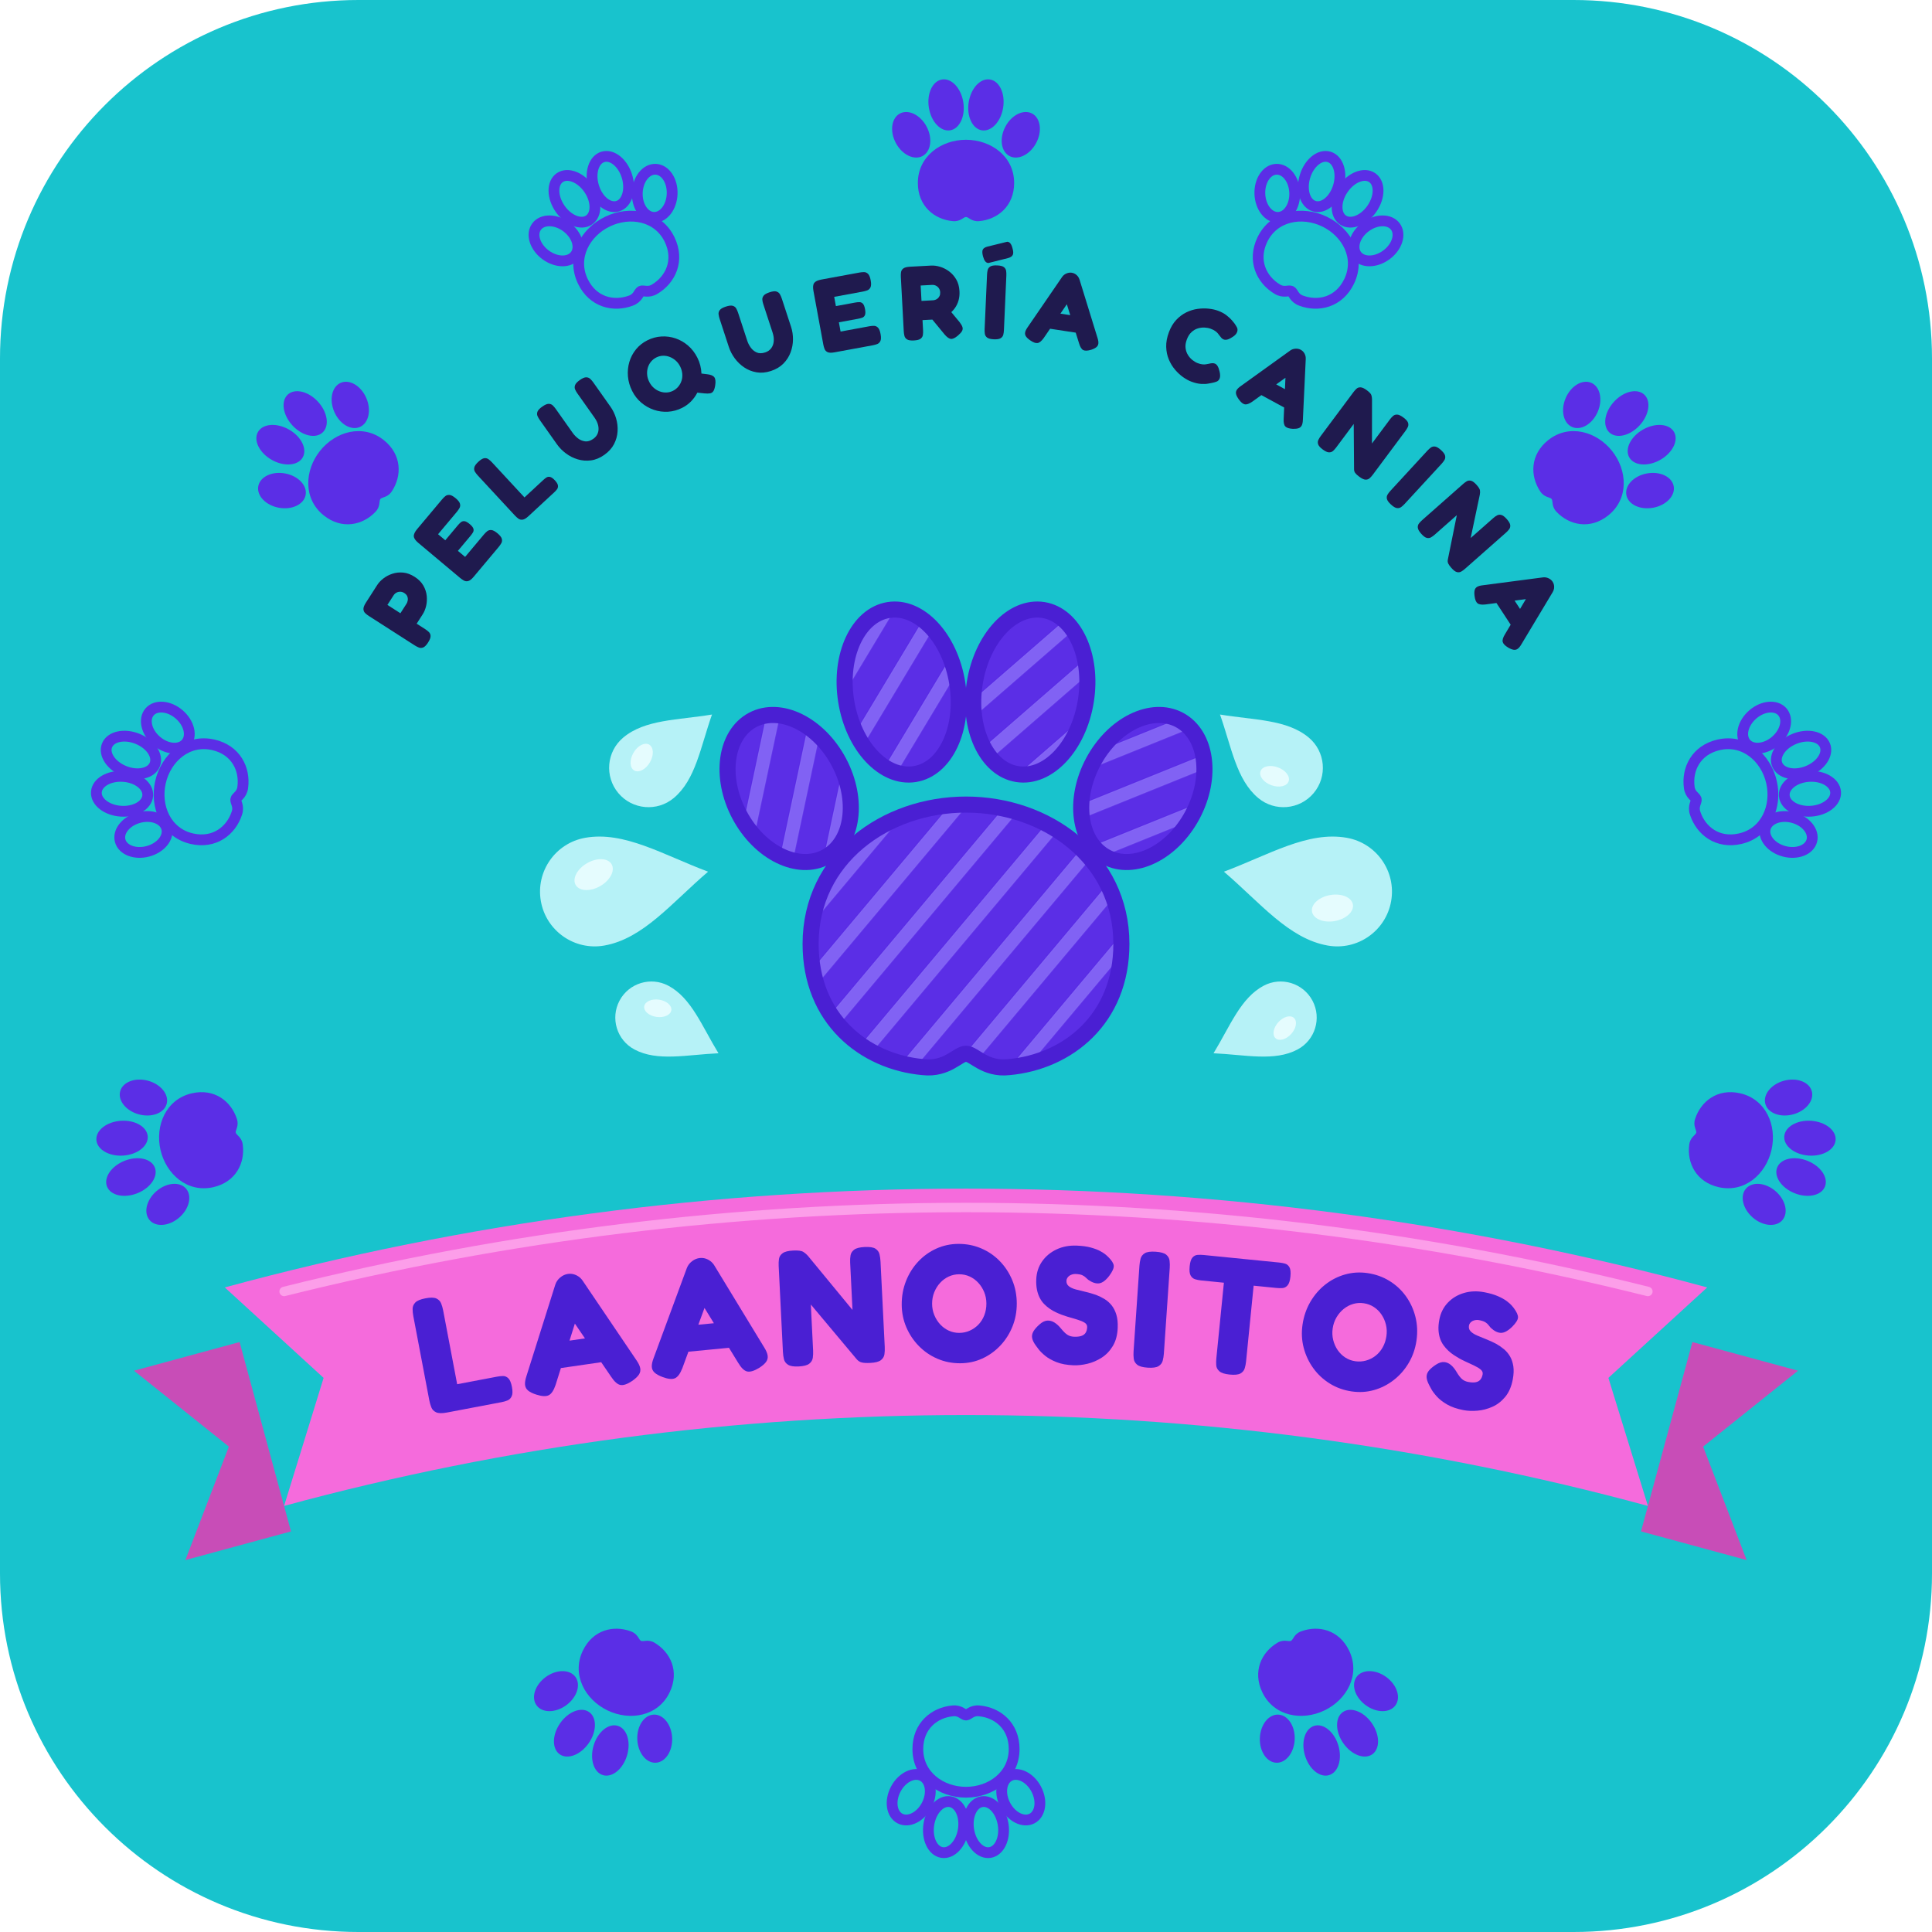
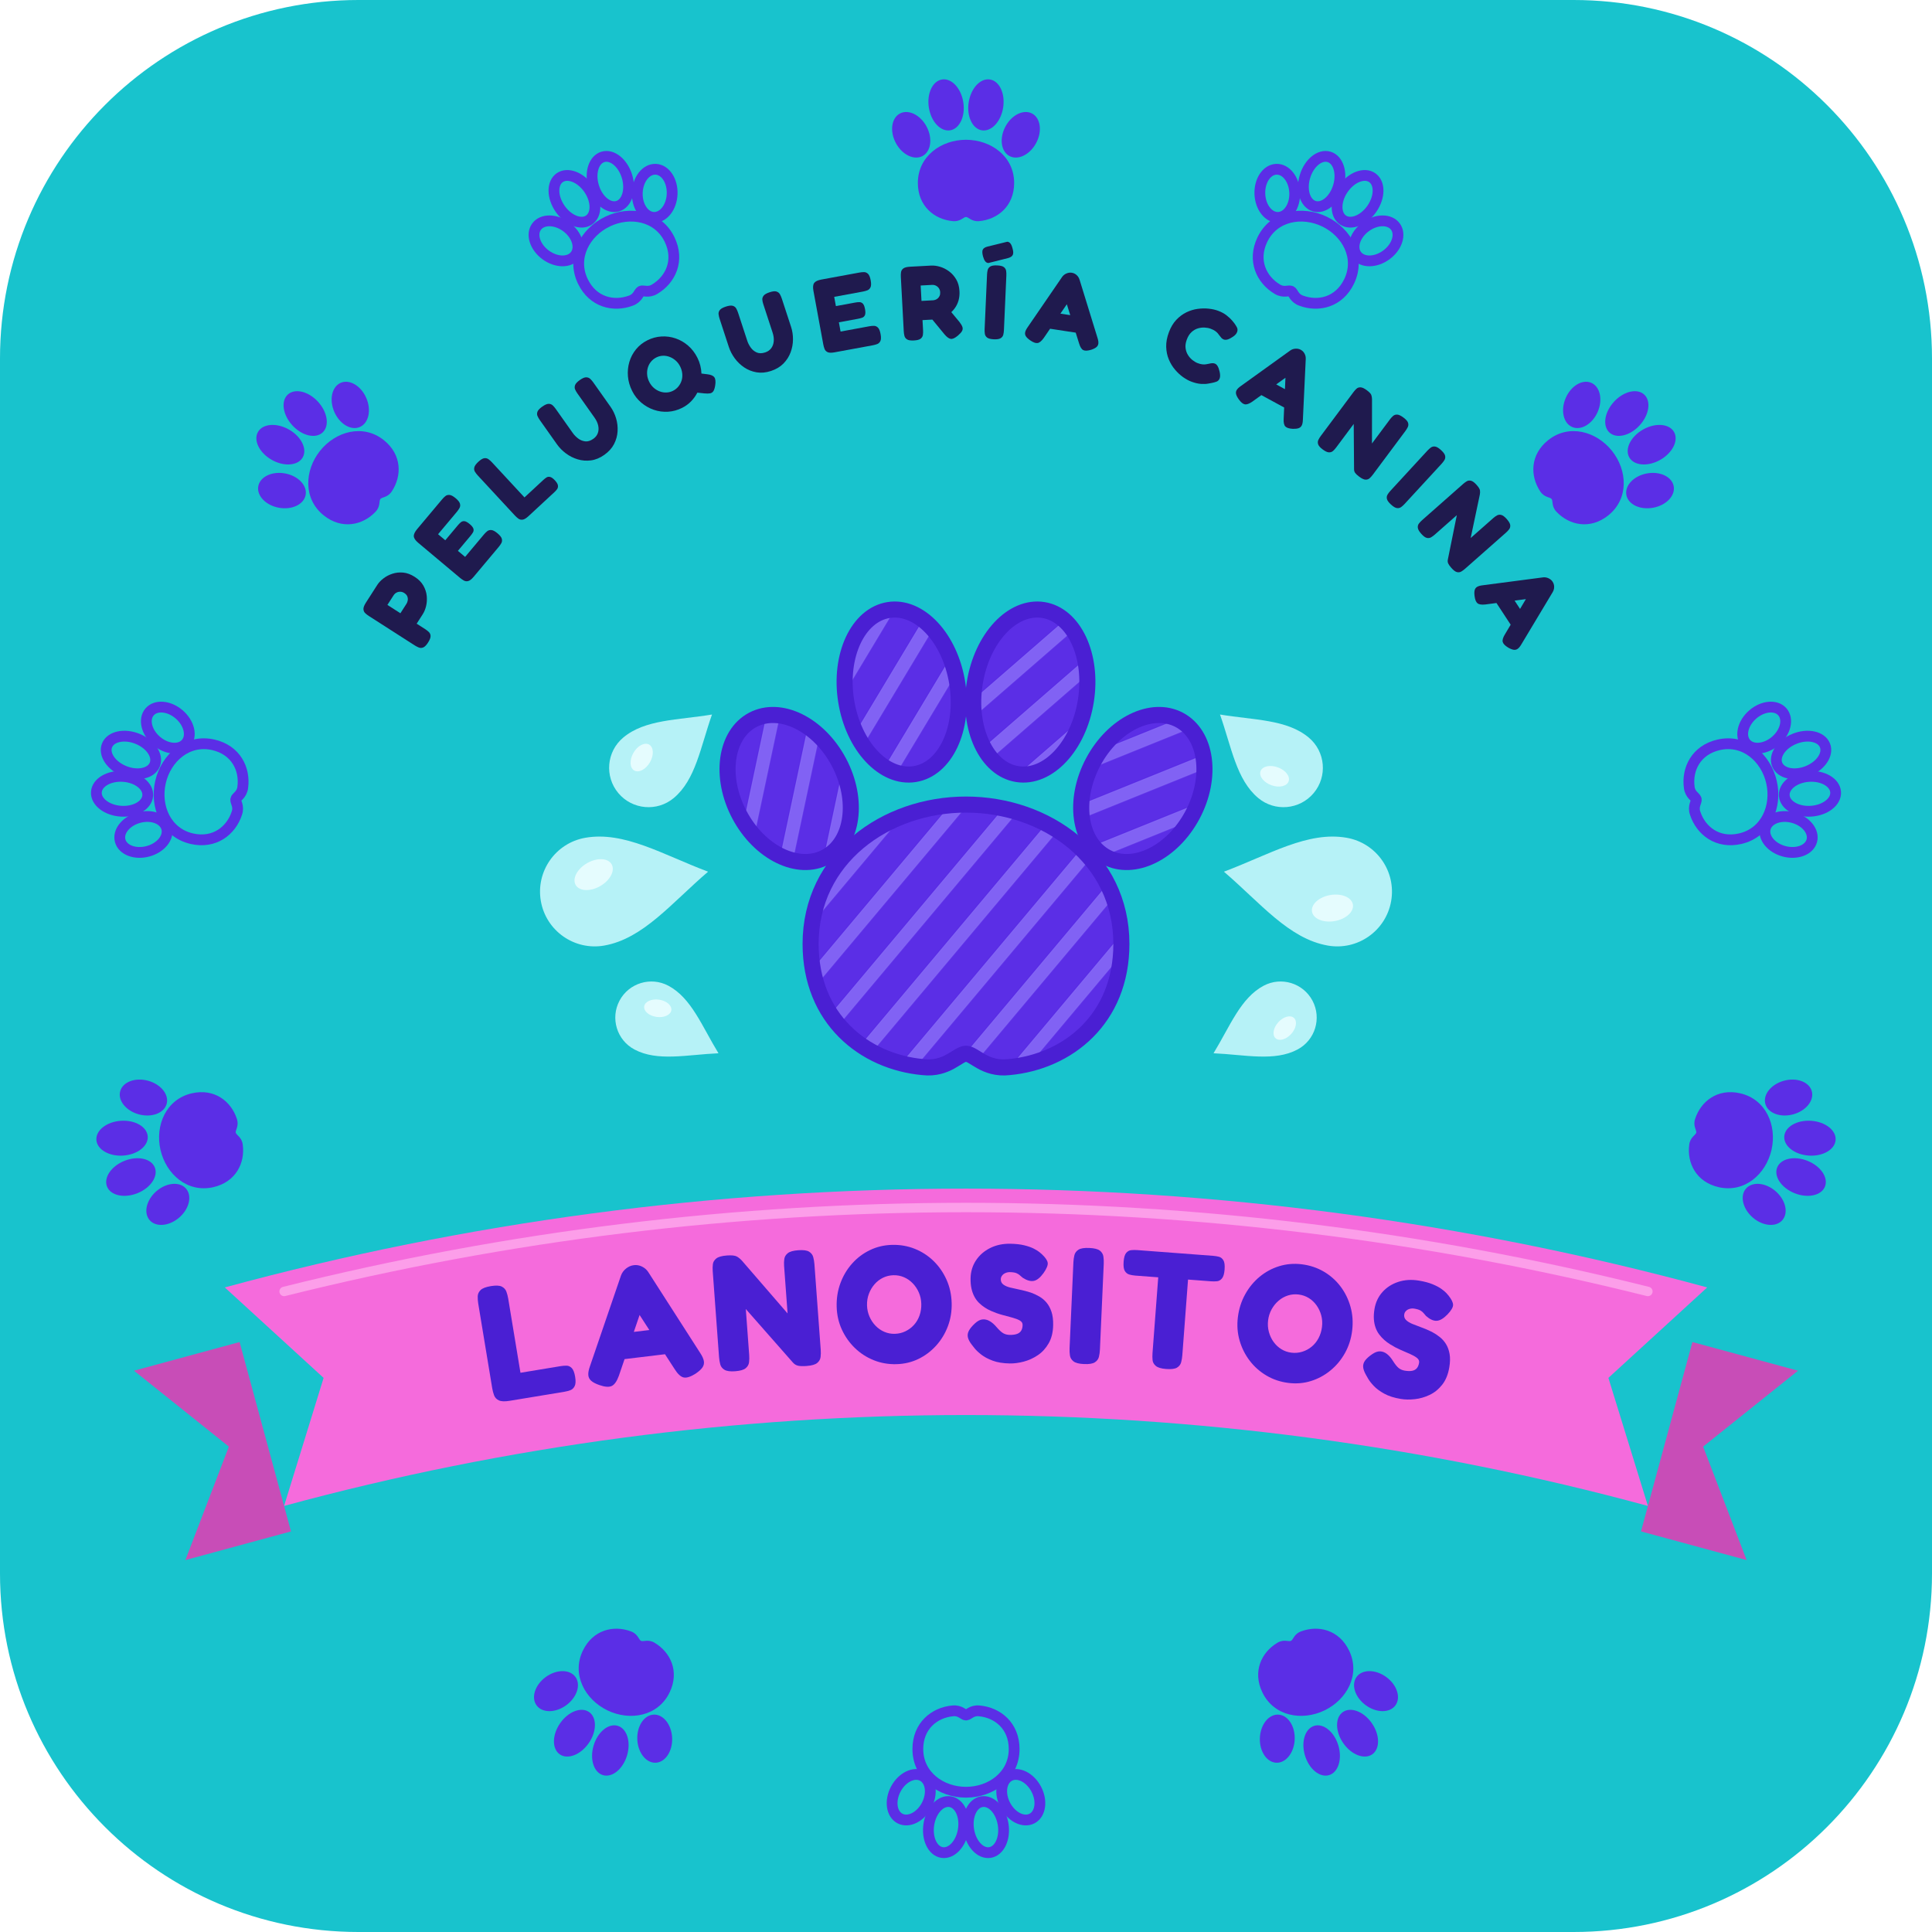
<svg xmlns="http://www.w3.org/2000/svg" viewBox="0 0 1024 1024" width="1024" height="1024">
  <defs>
    <g id="paw">
      <path d="M0,-18 C30,-18 58,2 58,34 C58,62 38,78 16,80 C7,81 3,75 0,75 C-3,75 -7,81 -16,80 C-38,78 -58,62 -58,34 C-58,2 -30,-18 0,-18 Z" />
      <ellipse cx="-66" cy="-24" rx="21" ry="29" transform="rotate(-28 -66 -24)" />
      <ellipse cx="-24" cy="-60" rx="21" ry="31" transform="rotate(-9 -24 -60)" />
      <ellipse cx="24" cy="-60" rx="21" ry="31" transform="rotate(9 24 -60)" />
      <ellipse cx="66" cy="-24" rx="21" ry="29" transform="rotate(28 66 -24)" />
    </g>
    <g id="drop">
      <path d="M0,-46 C13,-24 29,-6 29,15 A29,29 0 1,1 -29,15 C-29,-6 -13,-24 0,-46 Z" />
    </g>
    <pattern id="hatch" patternUnits="userSpaceOnUse" width="16" height="16" patternTransform="rotate(40)">
      <rect width="16" height="16" fill="#5B2EE6" />
      <rect width="5" height="16" fill="#A08CFF" opacity="0.55" />
    </pattern>
  </defs>
  <rect width="1024" height="1024" rx="190" fill="#18C3CD" />
  <use href="#paw" transform="translate(512.00 82.00) rotate(0.00) scale(0.44)" fill="#5B2EE6" />
  <use href="#paw" transform="translate(698.57 124.58) rotate(25.71) scale(0.44)" fill="none" stroke="#5B2EE6" stroke-width="13" stroke-linejoin="round" />
  <use href="#paw" transform="translate(848.19 243.90) rotate(51.43) scale(0.44)" fill="#5B2EE6" />
  <use href="#paw" transform="translate(931.22 416.32) rotate(77.14) scale(0.44)" fill="none" stroke="#5B2EE6" stroke-width="13" stroke-linejoin="round" />
  <use href="#paw" transform="translate(931.22 607.68) rotate(102.86) scale(0.44)" fill="#5B2EE6" />
  <use href="#paw" transform="translate(698.57 899.42) rotate(154.29) scale(0.44)" fill="#5B2EE6" />
  <use href="#paw" transform="translate(512.00 942.00) rotate(180.00) scale(0.44)" fill="none" stroke="#5B2EE6" stroke-width="13" stroke-linejoin="round" />
  <use href="#paw" transform="translate(325.43 899.42) rotate(205.71) scale(0.44)" fill="#5B2EE6" />
  <use href="#paw" transform="translate(92.78 607.68) rotate(257.14) scale(0.44)" fill="#5B2EE6" />
  <use href="#paw" transform="translate(92.78 416.32) rotate(282.86) scale(0.44)" fill="none" stroke="#5B2EE6" stroke-width="13" stroke-linejoin="round" />
  <use href="#paw" transform="translate(175.81 243.90) rotate(308.57) scale(0.44)" fill="#5B2EE6" />
  <use href="#paw" transform="translate(325.43 124.58) rotate(334.29) scale(0.44)" fill="none" stroke="#5B2EE6" stroke-width="13" stroke-linejoin="round" />
  <path d="M7.056 0.448Q4.536 0.448 3.472 -0.308Q2.408 -1.064 2.184 -2.268Q1.96 -3.472 1.96 -4.704V-33.6Q1.96 -34.832 2.184 -36.008Q2.408 -37.184 3.472 -37.94Q4.536 -38.696 7.112 -38.696H18.256Q20.384 -38.696 22.848 -37.828Q25.312 -36.96 27.524 -35.168Q29.736 -33.376 31.136 -30.688Q32.536 -28.0 32.536 -24.304Q32.536 -20.664 31.136 -17.976Q29.736 -15.288 27.524 -13.524Q25.312 -11.76 22.848 -10.892Q20.384 -10.024 18.2 -10.024H12.208V-4.648Q12.208 -3.416 11.984 -2.24Q11.76 -1.064 10.696 -0.308Q9.632 0.448 7.056 0.448ZM12.208 -20.272H18.256Q18.984 -20.272 19.936 -20.636Q20.888 -21.0 21.616 -21.896Q22.344 -22.792 22.344 -24.36Q22.344 -25.536 21.784 -26.46Q21.224 -27.384 20.3 -27.916Q19.376 -28.448 18.2 -28.448H12.208Z" fill="#1F1A4E" transform="translate(231.69 332.23) rotate(-57.33) translate(-16.66 0)" />
  <path d="M7.224 0.504Q4.704 0.504 3.64 -0.252Q2.576 -1.008 2.352 -2.212Q2.128 -3.416 2.128 -4.648V-33.6Q2.128 -36.512 3.276 -37.604Q4.424 -38.696 7.392 -38.696H27.888Q29.176 -38.696 30.324 -38.472Q31.472 -38.248 32.228 -37.184Q32.984 -36.12 32.984 -33.544Q32.984 -31.024 32.228 -29.96Q31.472 -28.896 30.296 -28.672Q29.12 -28.448 27.832 -28.448H12.376V-23.464H22.736Q24.024 -23.464 25.032 -23.268Q26.04 -23.072 26.656 -22.176Q27.272 -21.28 27.272 -19.04Q27.272 -16.912 26.656 -15.988Q26.04 -15.064 24.976 -14.896Q23.912 -14.728 22.624 -14.728H12.376V-9.744H27.888Q29.176 -9.744 30.324 -9.52Q31.472 -9.296 32.228 -8.232Q32.984 -7.168 32.984 -4.592Q32.984 -2.072 32.228 -1.008Q31.472 0.056 30.296 0.28Q29.12 0.504 27.832 0.504Z" fill="#1F1A4E" transform="translate(256.88 297.98) rotate(-50.01) translate(-16.88 0)" />
  <path d="M7.896 0.504Q5.376 0.504 4.312 -0.252Q3.248 -1.008 3.024 -2.212Q2.8 -3.416 2.8 -4.648V-33.6Q2.8 -34.832 3.024 -36.008Q3.248 -37.184 4.312 -37.94Q5.376 -38.696 7.952 -38.696Q10.528 -38.696 11.564 -37.94Q12.6 -37.184 12.824 -36.008Q13.048 -34.832 13.048 -33.544V-8.232H26.712Q27.776 -8.232 28.756 -8.064Q29.736 -7.896 30.38 -6.972Q31.024 -6.048 31.024 -3.864Q31.024 -1.736 30.352 -0.812Q29.68 0.112 28.7 0.308Q27.72 0.504 26.656 0.504Z" fill="#1F1A4E" transform="translate(285.69 267.72) rotate(-42.81) translate(-15.93 0)" />
  <path d="M18.816 1.12Q14.56 1.12 11.34 -0.588Q8.12 -2.296 5.936 -5.096Q3.752 -7.896 2.66 -11.256Q1.568 -14.616 1.568 -17.92V-33.6Q1.568 -34.888 1.792 -36.064Q2.016 -37.24 3.08 -37.996Q4.144 -38.752 6.72 -38.752Q9.296 -38.752 10.36 -37.996Q11.424 -37.24 11.648 -36.064Q11.872 -34.888 11.872 -33.544V-17.92Q11.872 -16.072 12.488 -14.056Q13.104 -12.04 14.644 -10.612Q16.184 -9.184 18.984 -9.184Q21.112 -9.184 22.68 -10.276Q24.248 -11.368 25.116 -13.356Q25.984 -15.344 25.984 -17.976V-33.88Q25.984 -35.112 26.236 -36.204Q26.488 -37.296 27.552 -38.024Q28.616 -38.752 31.136 -38.752Q33.712 -38.752 34.748 -37.968Q35.784 -37.184 36.008 -36.008Q36.232 -34.832 36.232 -33.544V-17.808Q36.232 -14.448 35.112 -11.116Q33.992 -7.784 31.78 -5.012Q29.568 -2.24 26.32 -0.56Q23.072 1.12 18.816 1.12Z" fill="#1F1A4E" transform="translate(319.71 240.13) rotate(-35.27) translate(-18.90 0)" />
  <path d="M40.264 -8.848Q42.672 -7.28 42.952 -5.74Q43.232 -4.2 41.496 -1.736Q40.264 0.0 39.256 0.616Q38.248 1.232 37.1 0.896Q35.952 0.56 34.384 -0.448L31.248 -2.464Q28.952 -0.784 26.208 0.168Q23.464 1.12 20.44 1.12Q16.352 1.12 12.796 -0.42Q9.24 -1.96 6.552 -4.704Q3.864 -7.448 2.324 -11.06Q0.784 -14.672 0.784 -18.76Q0.784 -23.016 2.268 -26.712Q3.752 -30.408 6.384 -33.208Q9.016 -36.008 12.516 -37.576Q16.016 -39.144 19.992 -39.144Q24.08 -39.144 27.636 -37.604Q31.192 -36.064 33.88 -33.32Q36.568 -30.576 38.08 -26.908Q39.592 -23.24 39.592 -18.984Q39.592 -16.744 39.116 -14.616Q38.64 -12.488 37.744 -10.528ZM20.16 -9.128Q22.064 -9.128 23.744 -9.884Q25.424 -10.64 26.684 -11.956Q27.944 -13.272 28.644 -15.092Q29.344 -16.912 29.344 -18.984Q29.344 -21.056 28.616 -22.848Q27.888 -24.64 26.628 -26.012Q25.368 -27.384 23.716 -28.14Q22.064 -28.896 20.216 -28.896Q18.312 -28.896 16.632 -28.14Q14.952 -27.384 13.692 -26.012Q12.432 -24.64 11.732 -22.848Q11.032 -21.056 11.032 -18.984Q11.032 -16.912 11.76 -15.12Q12.488 -13.328 13.748 -11.984Q15.008 -10.64 16.66 -9.884Q18.312 -9.128 20.16 -9.128Z" fill="#1F1A4E" transform="translate(362.36 214.51) rotate(-26.70) translate(-21.90 0)" />
  <path d="M18.816 1.12Q14.56 1.12 11.34 -0.588Q8.12 -2.296 5.936 -5.096Q3.752 -7.896 2.66 -11.256Q1.568 -14.616 1.568 -17.92V-33.6Q1.568 -34.888 1.792 -36.064Q2.016 -37.24 3.08 -37.996Q4.144 -38.752 6.72 -38.752Q9.296 -38.752 10.36 -37.996Q11.424 -37.24 11.648 -36.064Q11.872 -34.888 11.872 -33.544V-17.92Q11.872 -16.072 12.488 -14.056Q13.104 -12.04 14.644 -10.612Q16.184 -9.184 18.984 -9.184Q21.112 -9.184 22.68 -10.276Q24.248 -11.368 25.116 -13.356Q25.984 -15.344 25.984 -17.976V-33.88Q25.984 -35.112 26.236 -36.204Q26.488 -37.296 27.552 -38.024Q28.616 -38.752 31.136 -38.752Q33.712 -38.752 34.748 -37.968Q35.784 -37.184 36.008 -36.008Q36.232 -34.832 36.232 -33.544V-17.808Q36.232 -14.448 35.112 -11.116Q33.992 -7.784 31.78 -5.012Q29.568 -2.24 26.32 -0.56Q23.072 1.12 18.816 1.12Z" fill="#1F1A4E" transform="translate(408.35 195.54) rotate(-18.14) translate(-18.90 0)" />
  <path d="M7.224 0.504Q4.704 0.504 3.64 -0.252Q2.576 -1.008 2.352 -2.212Q2.128 -3.416 2.128 -4.648V-33.6Q2.128 -36.512 3.276 -37.604Q4.424 -38.696 7.392 -38.696H27.888Q29.176 -38.696 30.324 -38.472Q31.472 -38.248 32.228 -37.184Q32.984 -36.12 32.984 -33.544Q32.984 -31.024 32.228 -29.96Q31.472 -28.896 30.296 -28.672Q29.12 -28.448 27.832 -28.448H12.376V-23.464H22.736Q24.024 -23.464 25.032 -23.268Q26.04 -23.072 26.656 -22.176Q27.272 -21.28 27.272 -19.04Q27.272 -16.912 26.656 -15.988Q26.04 -15.064 24.976 -14.896Q23.912 -14.728 22.624 -14.728H12.376V-9.744H27.888Q29.176 -9.744 30.324 -9.52Q31.472 -9.296 32.228 -8.232Q32.984 -7.168 32.984 -4.592Q32.984 -2.072 32.228 -1.008Q31.472 0.056 30.296 0.28Q29.12 0.504 27.832 0.504Z" fill="#1F1A4E" transform="translate(451.72 184.50) rotate(-10.43) translate(-16.88 0)" />
  <path d="M7.056 0.448Q4.536 0.448 3.472 -0.308Q2.408 -1.064 2.184 -2.268Q1.96 -3.472 1.96 -4.704V-33.6Q1.96 -34.832 2.184 -36.008Q2.408 -37.184 3.472 -37.94Q4.536 -38.696 7.112 -38.696H18.368Q20.496 -38.696 22.96 -37.828Q25.424 -36.96 27.608 -35.168Q29.792 -33.376 31.192 -30.688Q32.592 -28.0 32.592 -24.304Q32.592 -21.728 31.836 -19.488Q31.08 -17.248 29.596 -15.428Q28.112 -13.608 26.012 -12.236Q23.912 -10.864 21.224 -10.08H12.208V-4.648Q12.208 -3.416 11.984 -2.24Q11.76 -1.064 10.696 -0.308Q9.632 0.448 7.056 0.448ZM30.52 -0.896Q28.0 1.008 26.544 0.644Q25.088 0.28 23.408 -1.96L13.104 -15.96L24.752 -17.416L31.696 -8.064Q32.816 -6.44 33.124 -5.32Q33.432 -4.2 32.816 -3.192Q32.2 -2.184 30.52 -0.896ZM12.208 -20.272H18.368Q18.872 -20.272 19.572 -20.468Q20.272 -20.664 20.888 -21.14Q21.504 -21.616 21.924 -22.4Q22.344 -23.184 22.344 -24.36Q22.344 -25.536 21.784 -26.46Q21.224 -27.384 20.3 -27.916Q19.376 -28.448 18.256 -28.448H12.208Z" fill="#1F1A4E" transform="translate(494.19 179.48) rotate(-3.07) translate(-16.91 0)" />
  <path d="M6.664 0.504Q4.144 0.504 3.08 -0.252Q2.016 -1.008 1.792 -2.212Q1.568 -3.416 1.568 -4.648V-33.6Q1.568 -34.832 1.792 -36.008Q2.016 -37.184 3.08 -37.94Q4.144 -38.696 6.72 -38.696Q9.296 -38.696 10.332 -37.94Q11.368 -37.184 11.592 -36.008Q11.816 -34.832 11.816 -33.544V-4.592Q11.816 -3.36 11.592 -2.184Q11.368 -1.008 10.304 -0.252Q9.24 0.504 6.664 0.504ZM2.016 -39.76Q1.008 -39.76 0.28 -40.6Q-0.448 -41.44 -1.008 -43.176Q-1.736 -45.528 -1.288 -46.676Q-0.84 -47.824 1.176 -48.44L11.48 -51.464Q12.488 -51.464 13.216 -50.624Q13.944 -49.784 14.448 -48.048Q15.232 -45.808 14.728 -44.632Q14.224 -43.456 12.32 -42.84Z" fill="#1F1A4E" transform="translate(526.78 179.33) rotate(2.54) translate(-6.69 0)" />
  <path d="M38.64 -6.608Q39.48 -4.928 39.536 -3.752Q39.592 -2.576 38.808 -1.68Q38.024 -0.784 36.288 0.112Q33.6 1.4 32.144 0.924Q30.688 0.448 29.4 -2.296L19.88 -21.784L10.472 -2.24Q9.128 0.392 7.672 0.868Q6.216 1.344 3.584 0.056Q1.848 -0.784 1.036 -1.68Q0.224 -2.576 0.28 -3.752Q0.336 -4.928 1.176 -6.608L15.232 -35.728Q15.904 -37.072 17.22 -37.884Q18.536 -38.696 19.936 -38.696Q20.944 -38.696 21.812 -38.332Q22.68 -37.968 23.408 -37.296Q24.136 -36.624 24.584 -35.672ZM11.032 -7.616 15.288 -16.352H24.528L28.784 -7.616Z" fill="#1F1A4E" transform="translate(562.19 182.80) rotate(8.67) translate(-19.91 0)" />
  <path d="M21.056 1.064Q18.872 1.064 16.184 0.364Q13.496 -0.336 10.78 -1.848Q8.064 -3.36 5.796 -5.768Q3.528 -8.176 2.156 -11.536Q0.784 -14.896 0.784 -19.32Q0.784 -23.576 2.156 -26.824Q3.528 -30.072 5.768 -32.424Q8.008 -34.776 10.724 -36.232Q13.44 -37.688 16.184 -38.388Q18.928 -39.088 21.224 -39.088Q24.08 -39.088 26.264 -38.388Q28.448 -37.688 29.82 -36.932Q31.192 -36.176 31.528 -35.952Q32.648 -35.224 33.628 -34.356Q34.608 -33.488 34.608 -32.032Q34.608 -31.304 34.3 -30.52Q33.992 -29.736 33.376 -28.896Q32.256 -27.328 31.276 -26.6Q30.296 -25.872 29.344 -25.872Q28.616 -25.872 27.944 -26.208Q27.272 -26.544 26.32 -27.16Q25.928 -27.44 25.312 -27.804Q24.696 -28.168 23.632 -28.476Q22.568 -28.784 20.832 -28.784Q19.376 -28.784 17.668 -28.252Q15.96 -27.72 14.448 -26.572Q12.936 -25.424 11.984 -23.548Q11.032 -21.672 11.032 -19.04Q11.032 -16.352 12.012 -14.504Q12.992 -12.656 14.504 -11.508Q16.016 -10.36 17.724 -9.828Q19.432 -9.296 20.832 -9.296Q22.288 -9.296 23.296 -9.548Q24.304 -9.8 25.116 -10.248Q25.928 -10.696 26.6 -11.144Q27.216 -11.592 27.944 -11.928Q28.672 -12.264 29.4 -12.264Q30.352 -12.264 31.304 -11.48Q32.256 -10.696 33.32 -9.072Q33.936 -8.12 34.244 -7.308Q34.552 -6.496 34.552 -5.824Q34.552 -4.424 33.572 -3.584Q32.592 -2.744 31.472 -2.072Q31.08 -1.848 29.792 -1.064Q28.504 -0.28 26.32 0.392Q24.136 1.064 21.056 1.064Z" fill="#1F1A4E" transform="translate(628.60 200.08) rotate(20.50) translate(-17.67 0)" />
  <path d="M38.64 -6.608Q39.48 -4.928 39.536 -3.752Q39.592 -2.576 38.808 -1.68Q38.024 -0.784 36.288 0.112Q33.6 1.4 32.144 0.924Q30.688 0.448 29.4 -2.296L19.88 -21.784L10.472 -2.24Q9.128 0.392 7.672 0.868Q6.216 1.344 3.584 0.056Q1.848 -0.784 1.036 -1.68Q0.224 -2.576 0.28 -3.752Q0.336 -4.928 1.176 -6.608L15.232 -35.728Q15.904 -37.072 17.22 -37.884Q18.536 -38.696 19.936 -38.696Q20.944 -38.696 21.812 -38.332Q22.68 -37.968 23.408 -37.296Q24.136 -36.624 24.584 -35.672ZM11.032 -7.616 15.288 -16.352H24.528L28.784 -7.616Z" fill="#1F1A4E" transform="translate(670.94 219.38) rotate(28.51) translate(-19.91 0)" />
  <path d="M6.608 0.504Q4.144 0.504 3.08 -0.252Q2.016 -1.008 1.792 -2.184Q1.568 -3.36 1.568 -4.648V-33.712Q1.568 -34.944 1.792 -36.064Q2.016 -37.184 3.108 -37.912Q4.2 -38.64 6.72 -38.64Q9.184 -38.64 10.08 -38.024Q10.976 -37.408 11.704 -36.456L25.704 -17.64V-33.712Q25.704 -34.944 25.956 -36.064Q26.208 -37.184 27.272 -37.912Q28.336 -38.64 30.856 -38.64Q33.432 -38.64 34.468 -37.884Q35.504 -37.128 35.728 -35.952Q35.952 -34.776 35.952 -33.488V-4.592Q35.952 -3.36 35.728 -2.184Q35.504 -1.008 34.44 -0.252Q33.376 0.504 30.8 0.504Q28.896 0.504 27.916 0.196Q26.936 -0.112 26.264 -1.008L11.76 -20.16V-4.592Q11.76 -3.36 11.536 -2.184Q11.312 -1.008 10.248 -0.252Q9.184 0.504 6.608 0.504Z" fill="#1F1A4E" transform="translate(711.06 245.05) rotate(36.71) translate(-18.76 0)" />
  <path d="M6.664 0.504Q4.144 0.504 3.08 -0.252Q2.016 -1.008 1.792 -2.212Q1.568 -3.416 1.568 -4.648V-33.6Q1.568 -34.832 1.792 -36.008Q2.016 -37.184 3.08 -37.94Q4.144 -38.696 6.72 -38.696Q9.296 -38.696 10.332 -37.94Q11.368 -37.184 11.592 -36.008Q11.816 -34.832 11.816 -33.544V-4.592Q11.816 -3.36 11.592 -2.184Q11.368 -1.008 10.304 -0.252Q9.24 0.504 6.664 0.504Z" fill="#1F1A4E" transform="translate(737.57 267.03) rotate(42.64) translate(-6.69 0)" />
  <path d="M6.608 0.504Q4.144 0.504 3.08 -0.252Q2.016 -1.008 1.792 -2.184Q1.568 -3.36 1.568 -4.648V-33.712Q1.568 -34.944 1.792 -36.064Q2.016 -37.184 3.108 -37.912Q4.2 -38.64 6.72 -38.64Q9.184 -38.64 10.08 -38.024Q10.976 -37.408 11.704 -36.456L25.704 -17.64V-33.712Q25.704 -34.944 25.956 -36.064Q26.208 -37.184 27.272 -37.912Q28.336 -38.64 30.856 -38.64Q33.432 -38.64 34.468 -37.884Q35.504 -37.128 35.728 -35.952Q35.952 -34.776 35.952 -33.488V-4.592Q35.952 -3.36 35.728 -2.184Q35.504 -1.008 34.44 -0.252Q33.376 0.504 30.8 0.504Q28.896 0.504 27.916 0.196Q26.936 -0.112 26.264 -1.008L11.76 -20.16V-4.592Q11.76 -3.36 11.536 -2.184Q11.312 -1.008 10.248 -0.252Q9.184 0.504 6.608 0.504Z" fill="#1F1A4E" transform="translate(761.66 291.64) rotate(48.57) translate(-18.76 0)" />
  <path d="M38.64 -6.608Q39.48 -4.928 39.536 -3.752Q39.592 -2.576 38.808 -1.68Q38.024 -0.784 36.288 0.112Q33.6 1.4 32.144 0.924Q30.688 0.448 29.4 -2.296L19.88 -21.784L10.472 -2.24Q9.128 0.392 7.672 0.868Q6.216 1.344 3.584 0.056Q1.848 -0.784 1.036 -1.68Q0.224 -2.576 0.28 -3.752Q0.336 -4.928 1.176 -6.608L15.232 -35.728Q15.904 -37.072 17.22 -37.884Q18.536 -38.696 19.936 -38.696Q20.944 -38.696 21.812 -38.332Q22.68 -37.968 23.408 -37.296Q24.136 -36.624 24.584 -35.672ZM11.032 -7.616 15.288 -16.352H24.528L28.784 -7.616Z" fill="#1F1A4E" transform="translate(790.54 329.51) rotate(56.77) translate(-19.91 0)" />
  <g transform="translate(330.00 470.00) rotate(80) scale(1.000)">
    <use href="#drop" fill="#B6F2F7" />
    <ellipse cx="-9" cy="14" rx="7" ry="11" fill="#EAFDFF" opacity="0.9" transform="rotate(-20 -9 14)" />
  </g>
  <g transform="translate(352.00 400.00) rotate(50) scale(0.720)">
    <use href="#drop" fill="#B6F2F7" />
    <ellipse cx="-9" cy="14" rx="7" ry="11" fill="#EAFDFF" opacity="0.9" transform="rotate(-20 -9 14)" />
  </g>
  <g transform="translate(354.00 544.00) rotate(118) scale(0.660)">
    <use href="#drop" fill="#B6F2F7" />
    <ellipse cx="-9" cy="14" rx="7" ry="11" fill="#EAFDFF" opacity="0.9" transform="rotate(-20 -9 14)" />
  </g>
  <g transform="translate(694.00 470.00) rotate(-80) scale(1.000)">
    <use href="#drop" fill="#B6F2F7" />
    <ellipse cx="-9" cy="14" rx="7" ry="11" fill="#EAFDFF" opacity="0.9" transform="rotate(-20 -9 14)" />
  </g>
  <g transform="translate(672.00 400.00) rotate(-50) scale(0.720)">
    <use href="#drop" fill="#B6F2F7" />
    <ellipse cx="-9" cy="14" rx="7" ry="11" fill="#EAFDFF" opacity="0.9" transform="rotate(-20 -9 14)" />
  </g>
  <g transform="translate(670.00 544.00) rotate(-118) scale(0.660)">
    <use href="#drop" fill="#B6F2F7" />
    <ellipse cx="-9" cy="14" rx="7" ry="11" fill="#EAFDFF" opacity="0.9" transform="rotate(-20 -9 14)" />
  </g>
  <use href="#paw" transform="translate(512 452) scale(1.42)" fill="url(#hatch)" stroke="#4A1FD3" stroke-width="6" stroke-linejoin="round" />
  <path d="M126.99,711.31 L71.02,726.50 L121.31,766.74 L98.26,826.87 L154.23,811.68 Z" fill="#C84DB7" />
  <path d="M897.01,711.31 L952.98,726.50 L902.69,766.74 L925.74,826.87 L869.77,811.68 Z" fill="#C84DB7" />
  <path d="M119.14,682.36 A1500,1500 0 0,1 904.86,682.36 L852.48,730.31 L873.43,798.17 A1380,1380 0 0,0 150.57,798.17 L171.52,730.31 Z" fill="#F56BDC" />
  <path d="M150.59,684.50 A1490,1490 0 0,1 873.41,684.50" fill="none" stroke="#FFB3EE" stroke-width="5" stroke-linecap="round" opacity="0.7" />
-   <path d="M12.408 0.792Q8.448 0.792 6.776 -0.396Q5.104 -1.584 4.752 -3.476Q4.4 -5.368 4.4 -7.304V-52.8Q4.4 -54.736 4.752 -56.584Q5.104 -58.432 6.776 -59.62Q8.448 -60.808 12.496 -60.808Q16.544 -60.808 18.172 -59.62Q19.8 -58.432 20.152 -56.584Q20.504 -54.736 20.504 -52.712V-12.936H41.976Q43.648 -12.936 45.188 -12.672Q46.728 -12.408 47.74 -10.956Q48.752 -9.504 48.752 -6.072Q48.752 -2.728 47.696 -1.276Q46.64 0.176 45.1 0.484Q43.56 0.792 41.888 0.792Z" fill="#4A1FD3" transform="translate(249.18 745.53) rotate(-10.75) translate(-25.04 0)" />
-   <path d="M60.72 -10.384Q62.04 -7.744 62.128 -5.896Q62.216 -4.048 60.984 -2.64Q59.752 -1.232 57.024 0.176Q52.8 2.2 50.512 1.452Q48.224 0.704 46.2 -3.608L31.24 -34.232L16.456 -3.52Q14.344 0.616 12.056 1.364Q9.768 2.112 5.632 0.088Q2.904 -1.232 1.628 -2.64Q0.352 -4.048 0.44 -5.896Q0.528 -7.744 1.848 -10.384L23.936 -56.144Q24.992 -58.256 27.06 -59.532Q29.128 -60.808 31.328 -60.808Q32.912 -60.808 34.276 -60.236Q35.64 -59.664 36.784 -58.608Q37.928 -57.552 38.632 -56.056ZM17.336 -11.968 24.024 -25.696H38.544L45.232 -11.968Z" fill="#4A1FD3" transform="translate(309.65 735.40) rotate(-8.26) translate(-31.28 0)" />
-   <path d="M60.72 -10.384Q62.04 -7.744 62.128 -5.896Q62.216 -4.048 60.984 -2.64Q59.752 -1.232 57.024 0.176Q52.8 2.2 50.512 1.452Q48.224 0.704 46.2 -3.608L31.24 -34.232L16.456 -3.52Q14.344 0.616 12.056 1.364Q9.768 2.112 5.632 0.088Q2.904 -1.232 1.628 -2.64Q0.352 -4.048 0.44 -5.896Q0.528 -7.744 1.848 -10.384L23.936 -56.144Q24.992 -58.256 27.06 -59.532Q29.128 -60.808 31.328 -60.808Q32.912 -60.808 34.276 -60.236Q35.64 -59.664 36.784 -58.608Q37.928 -57.552 38.632 -56.056ZM17.336 -11.968 24.024 -25.696H38.544L45.232 -11.968Z" fill="#4A1FD3" transform="translate(376.73 727.31) rotate(-5.51) translate(-31.28 0)" />
-   <path d="M10.384 0.792Q6.512 0.792 4.84 -0.396Q3.168 -1.584 2.816 -3.432Q2.464 -5.28 2.464 -7.304V-52.976Q2.464 -54.912 2.816 -56.672Q3.168 -58.432 4.884 -59.576Q6.6 -60.72 10.56 -60.72Q14.432 -60.72 15.84 -59.752Q17.248 -58.784 18.392 -57.288L40.392 -27.72V-52.976Q40.392 -54.912 40.788 -56.672Q41.184 -58.432 42.856 -59.576Q44.528 -60.72 48.488 -60.72Q52.536 -60.72 54.164 -59.532Q55.792 -58.344 56.144 -56.496Q56.496 -54.648 56.496 -52.624V-7.216Q56.496 -5.28 56.144 -3.432Q55.792 -1.584 54.12 -0.396Q52.448 0.792 48.4 0.792Q45.408 0.792 43.868 0.308Q42.328 -0.176 41.272 -1.584L18.48 -31.68V-7.216Q18.48 -5.28 18.128 -3.432Q17.776 -1.584 16.104 -0.396Q14.432 0.792 10.384 0.792Z" fill="#4A1FD3" transform="translate(442.31 722.52) rotate(-2.83) translate(-29.48 0)" />
-   <path d="M32.12 1.76Q25.712 1.76 20.116 -0.66Q14.52 -3.08 10.296 -7.392Q6.072 -11.704 3.652 -17.37Q1.232 -23.037 1.232 -29.512Q1.232 -36.168 3.568 -41.988Q5.903 -47.809 10.036 -52.196Q14.168 -56.584 19.655 -59.048Q25.142 -61.512 31.4 -61.512Q37.84 -61.512 43.437 -59.102Q49.035 -56.692 53.233 -52.363Q57.431 -48.034 59.824 -42.277Q62.216 -36.52 62.216 -29.841Q62.216 -23.343 59.884 -17.611Q57.552 -11.88 53.389 -7.512Q49.227 -3.143 43.797 -0.692Q38.368 1.76 32.12 1.76ZM31.681 -14.344Q34.672 -14.344 37.312 -15.532Q39.952 -16.72 41.932 -18.788Q43.912 -20.856 45.012 -23.712Q46.112 -26.568 46.112 -29.855Q46.112 -33.088 44.968 -35.904Q43.824 -38.72 41.844 -40.876Q39.864 -43.032 37.273 -44.22Q34.683 -45.408 31.729 -45.408Q28.776 -45.408 26.18 -44.22Q23.584 -43.032 21.604 -40.876Q19.624 -38.72 18.48 -35.891Q17.336 -33.062 17.336 -29.837Q17.336 -26.664 18.481 -23.83Q19.627 -20.997 21.605 -18.858Q23.584 -16.72 26.163 -15.532Q28.741 -14.344 31.681 -14.344Z" fill="#4A1FD3" transform="translate(508.49 720.80) rotate(-0.14) translate(-31.72 0)" />
-   <path d="M23.848 1.672Q18.48 1.672 14.74 0.352Q11.0 -0.968 8.624 -2.772Q6.248 -4.576 5.016 -6.072Q3.784 -7.568 3.52 -7.92Q1.76 -10.12 1.364 -11.88Q0.968 -13.64 1.892 -15.4Q2.816 -17.16 5.016 -19.272Q7.04 -21.208 8.976 -21.428Q10.912 -21.648 12.804 -20.592Q14.696 -19.536 16.456 -17.512Q18.568 -15.136 20.064 -14.3Q21.56 -13.464 23.496 -13.464Q25.872 -13.464 27.368 -14.036Q28.864 -14.608 29.568 -15.796Q30.272 -16.984 30.272 -18.832Q30.272 -20.328 28.776 -21.164Q27.28 -22.0 24.86 -22.616Q22.44 -23.232 19.448 -23.98Q16.456 -24.728 13.552 -25.96Q11.792 -26.664 10.12 -27.72Q8.448 -28.776 6.996 -30.14Q5.544 -31.504 4.488 -33.396Q3.432 -35.288 2.86 -37.664Q2.288 -40.04 2.288 -43.032Q2.288 -48.4 4.972 -52.624Q7.656 -56.848 12.364 -59.312Q17.072 -61.776 23.056 -61.776Q27.368 -61.776 30.448 -61.072Q33.528 -60.368 35.508 -59.4Q37.488 -58.432 38.544 -57.596Q39.6 -56.76 39.864 -56.496Q42.768 -53.856 43.032 -51.964Q43.296 -50.072 40.92 -46.552Q38.28 -42.768 35.728 -42.284Q33.176 -41.8 29.832 -43.912Q29.128 -44.44 28.424 -45.1Q27.72 -45.76 26.532 -46.244Q25.344 -46.728 22.968 -46.728Q22.088 -46.728 21.208 -46.42Q20.328 -46.112 19.712 -45.628Q19.096 -45.144 18.7 -44.44Q18.304 -43.736 18.304 -42.944Q18.304 -41.096 19.712 -40.084Q21.12 -39.072 23.452 -38.544Q25.784 -38.016 28.6 -37.488Q31.416 -36.96 34.32 -36.08Q36.696 -35.288 38.896 -34.056Q41.096 -32.824 42.768 -30.888Q44.44 -28.952 45.452 -26.092Q46.464 -23.232 46.464 -19.096Q46.464 -13.376 44.264 -9.372Q42.064 -5.368 38.588 -2.948Q35.112 -0.528 31.196 0.572Q27.28 1.672 23.848 1.672Z" fill="#4A1FD3" transform="translate(569.04 721.96) rotate(2.32) translate(-23.85 0)" />
-   <path d="M10.472 0.792Q6.512 0.792 4.84 -0.396Q3.168 -1.584 2.816 -3.476Q2.464 -5.368 2.464 -7.304V-52.8Q2.464 -54.736 2.816 -56.584Q3.168 -58.432 4.84 -59.62Q6.512 -60.808 10.56 -60.808Q14.608 -60.808 16.236 -59.62Q17.864 -58.432 18.216 -56.584Q18.568 -54.736 18.568 -52.712V-7.216Q18.568 -5.28 18.216 -3.432Q17.864 -1.584 16.192 -0.396Q14.52 0.792 10.472 0.792Z" fill="#4A1FD3" transform="translate(608.35 724.10) rotate(3.92) translate(-10.52 0)" />
-   <path d="M48.312 -60.896Q49.984 -60.896 51.48 -60.632Q52.976 -60.368 53.988 -58.96Q55.0 -57.552 55.0 -54.12Q55.0 -50.776 53.988 -49.324Q52.976 -47.872 51.436 -47.608Q49.896 -47.344 48.224 -47.344H36.08V-7.04Q36.08 -5.104 35.728 -3.3Q35.376 -1.496 33.748 -0.352Q32.12 0.792 28.072 0.792Q24.2 0.792 22.528 -0.396Q20.856 -1.584 20.548 -3.388Q20.24 -5.192 20.24 -7.128V-47.344H8.008Q6.424 -47.344 4.884 -47.652Q3.344 -47.96 2.332 -49.368Q1.32 -50.776 1.32 -54.208Q1.32 -57.552 2.332 -58.96Q3.344 -60.368 4.928 -60.632Q6.512 -60.896 8.096 -60.896Z" fill="#4A1FD3" transform="translate(651.87 727.76) rotate(5.70) translate(-28.16 0)" />
-   <path d="M32.12 1.76Q25.712 1.76 20.116 -0.66Q14.52 -3.08 10.296 -7.392Q6.072 -11.704 3.652 -17.37Q1.232 -23.037 1.232 -29.512Q1.232 -36.168 3.568 -41.988Q5.903 -47.809 10.036 -52.196Q14.168 -56.584 19.655 -59.048Q25.142 -61.512 31.4 -61.512Q37.84 -61.512 43.437 -59.102Q49.035 -56.692 53.233 -52.363Q57.431 -48.034 59.824 -42.277Q62.216 -36.52 62.216 -29.841Q62.216 -23.343 59.884 -17.611Q57.552 -11.88 53.389 -7.512Q49.227 -3.143 43.797 -0.692Q38.368 1.76 32.12 1.76ZM31.681 -14.344Q34.672 -14.344 37.312 -15.532Q39.952 -16.72 41.932 -18.788Q43.912 -20.856 45.012 -23.712Q46.112 -26.568 46.112 -29.855Q46.112 -33.088 44.968 -35.904Q43.824 -38.72 41.844 -40.876Q39.864 -43.032 37.273 -44.22Q34.683 -45.408 31.729 -45.408Q28.776 -45.408 26.18 -44.22Q23.584 -43.032 21.604 -40.876Q19.624 -38.72 18.48 -35.891Q17.336 -33.062 17.336 -29.837Q17.336 -26.664 18.481 -23.83Q19.627 -20.997 21.605 -18.858Q23.584 -16.72 26.163 -15.532Q28.741 -14.344 31.681 -14.344Z" fill="#4A1FD3" transform="translate(716.26 735.68) rotate(8.33) translate(-31.72 0)" />
-   <path d="M23.848 1.672Q18.48 1.672 14.74 0.352Q11.0 -0.968 8.624 -2.772Q6.248 -4.576 5.016 -6.072Q3.784 -7.568 3.52 -7.92Q1.76 -10.12 1.364 -11.88Q0.968 -13.64 1.892 -15.4Q2.816 -17.16 5.016 -19.272Q7.04 -21.208 8.976 -21.428Q10.912 -21.648 12.804 -20.592Q14.696 -19.536 16.456 -17.512Q18.568 -15.136 20.064 -14.3Q21.56 -13.464 23.496 -13.464Q25.872 -13.464 27.368 -14.036Q28.864 -14.608 29.568 -15.796Q30.272 -16.984 30.272 -18.832Q30.272 -20.328 28.776 -21.164Q27.28 -22.0 24.86 -22.616Q22.44 -23.232 19.448 -23.98Q16.456 -24.728 13.552 -25.96Q11.792 -26.664 10.12 -27.72Q8.448 -28.776 6.996 -30.14Q5.544 -31.504 4.488 -33.396Q3.432 -35.288 2.86 -37.664Q2.288 -40.04 2.288 -43.032Q2.288 -48.4 4.972 -52.624Q7.656 -56.848 12.364 -59.312Q17.072 -61.776 23.056 -61.776Q27.368 -61.776 30.448 -61.072Q33.528 -60.368 35.508 -59.4Q37.488 -58.432 38.544 -57.596Q39.6 -56.76 39.864 -56.496Q42.768 -53.856 43.032 -51.964Q43.296 -50.072 40.92 -46.552Q38.28 -42.768 35.728 -42.284Q33.176 -41.8 29.832 -43.912Q29.128 -44.44 28.424 -45.1Q27.72 -45.76 26.532 -46.244Q25.344 -46.728 22.968 -46.728Q22.088 -46.728 21.208 -46.42Q20.328 -46.112 19.712 -45.628Q19.096 -45.144 18.7 -44.44Q18.304 -43.736 18.304 -42.944Q18.304 -41.096 19.712 -40.084Q21.12 -39.072 23.452 -38.544Q25.784 -38.016 28.6 -37.488Q31.416 -36.96 34.32 -36.08Q36.696 -35.288 38.896 -34.056Q41.096 -32.824 42.768 -30.888Q44.44 -28.952 45.452 -26.092Q46.464 -23.232 46.464 -19.096Q46.464 -13.376 44.264 -9.372Q42.064 -5.368 38.588 -2.948Q35.112 -0.528 31.196 0.572Q27.28 1.672 23.848 1.672Z" fill="#4A1FD3" transform="translate(775.99 745.75) rotate(10.80) translate(-23.85 0)" />
+   <path d="M12.408 0.792Q8.448 0.792 6.776 -0.396Q5.104 -1.584 4.752 -3.476Q4.4 -5.368 4.4 -7.304V-52.8Q4.4 -54.736 4.752 -56.584Q5.104 -58.432 6.776 -59.62Q8.448 -60.808 12.496 -60.808Q16.544 -60.808 18.172 -59.62Q19.8 -58.432 20.152 -56.584Q20.504 -54.736 20.504 -52.712V-12.936H41.976Q43.648 -12.936 45.188 -12.672Q46.728 -12.408 47.74 -10.956Q48.752 -9.504 48.752 -6.072Q48.752 -2.728 47.696 -1.276Q46.64 0.176 45.1 0.484Q43.56 0.792 41.888 0.792Z" fill="#4A1FD3" transform="translate(282.44 739.62) rotate(-9.38) translate(-25.04 0)" />
+   <path d="M60.72 -10.384Q62.04 -7.744 62.128 -5.896Q62.216 -4.048 60.984 -2.64Q59.752 -1.232 57.024 0.176Q52.8 2.2 50.512 1.452Q48.224 0.704 46.2 -3.608L31.24 -34.232L16.456 -3.52Q14.344 0.616 12.056 1.364Q9.768 2.112 5.632 0.088Q2.904 -1.232 1.628 -2.64Q0.352 -4.048 0.44 -5.896Q0.528 -7.744 1.848 -10.384L23.936 -56.144Q24.992 -58.256 27.06 -59.532Q29.128 -60.808 31.328 -60.808Q32.912 -60.808 34.276 -60.236Q35.64 -59.664 36.784 -58.608Q37.928 -57.552 38.632 -56.056ZM17.336 -11.968 24.024 -25.696H38.544L45.232 -11.968Z" fill="#4A1FD3" transform="translate(343.14 730.95) rotate(-6.88) translate(-31.28 0)" />
+   <path d="M10.384 0.792Q6.512 0.792 4.84 -0.396Q3.168 -1.584 2.816 -3.432Q2.464 -5.28 2.464 -7.304V-52.976Q2.464 -54.912 2.816 -56.672Q3.168 -58.432 4.884 -59.576Q6.6 -60.72 10.56 -60.72Q14.432 -60.72 15.84 -59.752Q17.248 -58.784 18.392 -57.288L40.392 -27.72V-52.976Q40.392 -54.912 40.788 -56.672Q41.184 -58.432 42.856 -59.576Q44.528 -60.72 48.488 -60.72Q52.536 -60.72 54.164 -59.532Q55.792 -58.344 56.144 -56.496Q56.496 -54.648 56.496 -52.624V-7.216Q56.496 -5.28 56.144 -3.432Q55.792 -1.584 54.12 -0.396Q52.448 0.792 48.4 0.792Q45.408 0.792 43.868 0.308Q42.328 -0.176 41.272 -1.584L18.48 -31.68V-7.216Q18.48 -5.28 18.128 -3.432Q17.776 -1.584 16.104 -0.396Q14.432 0.792 10.384 0.792Z" fill="#4A1FD3" transform="translate(408.59 724.60) rotate(-4.21) translate(-29.48 0)" />
+   <path d="M32.12 1.76Q25.712 1.76 20.116 -0.66Q14.52 -3.08 10.296 -7.392Q6.072 -11.704 3.652 -17.37Q1.232 -23.037 1.232 -29.512Q1.232 -36.168 3.568 -41.988Q5.903 -47.809 10.036 -52.196Q14.168 -56.584 19.655 -59.048Q25.142 -61.512 31.4 -61.512Q37.84 -61.512 43.437 -59.102Q49.035 -56.692 53.233 -52.363Q57.431 -48.034 59.824 -42.277Q62.216 -36.52 62.216 -29.841Q62.216 -23.343 59.884 -17.611Q57.552 -11.88 53.389 -7.512Q49.227 -3.143 43.797 -0.692Q38.368 1.76 32.12 1.76ZM31.681 -14.344Q34.672 -14.344 37.312 -15.532Q39.952 -16.72 41.932 -18.788Q43.912 -20.856 45.012 -23.712Q46.112 -26.568 46.112 -29.855Q46.112 -33.088 44.968 -35.904Q43.824 -38.72 41.844 -40.876Q39.864 -43.032 37.273 -44.22Q34.683 -45.408 31.729 -45.408Q28.776 -45.408 26.18 -44.22Q23.584 -43.032 21.604 -40.876Q19.624 -38.72 18.48 -35.891Q17.336 -33.062 17.336 -29.837Q17.336 -26.664 18.481 -23.83Q19.627 -20.997 21.605 -18.858Q23.584 -16.72 26.163 -15.532Q28.741 -14.344 31.681 -14.344Z" fill="#4A1FD3" transform="translate(474.71 721.29) rotate(-1.52) translate(-31.72 0)" />
+   <path d="M23.848 1.672Q18.48 1.672 14.74 0.352Q11.0 -0.968 8.624 -2.772Q6.248 -4.576 5.016 -6.072Q3.784 -7.568 3.52 -7.92Q1.76 -10.12 1.364 -11.88Q0.968 -13.64 1.892 -15.4Q2.816 -17.16 5.016 -19.272Q7.04 -21.208 8.976 -21.428Q10.912 -21.648 12.804 -20.592Q14.696 -19.536 16.456 -17.512Q18.568 -15.136 20.064 -14.3Q21.56 -13.464 23.496 -13.464Q25.872 -13.464 27.368 -14.036Q28.864 -14.608 29.568 -15.796Q30.272 -16.984 30.272 -18.832Q30.272 -20.328 28.776 -21.164Q27.28 -22.0 24.86 -22.616Q22.44 -23.232 19.448 -23.98Q16.456 -24.728 13.552 -25.96Q11.792 -26.664 10.12 -27.72Q8.448 -28.776 6.996 -30.14Q5.544 -31.504 4.488 -33.396Q3.432 -35.288 2.86 -37.664Q2.288 -40.04 2.288 -43.032Q2.288 -48.4 4.972 -52.624Q7.656 -56.848 12.364 -59.312Q17.072 -61.776 23.056 -61.776Q27.368 -61.776 30.448 -61.072Q33.528 -60.368 35.508 -59.4Q37.488 -58.432 38.544 -57.596Q39.6 -56.76 39.864 -56.496Q42.768 -53.856 43.032 -51.964Q43.296 -50.072 40.92 -46.552Q38.28 -42.768 35.728 -42.284Q33.176 -41.8 29.832 -43.912Q29.128 -44.44 28.424 -45.1Q27.72 -45.76 26.532 -46.244Q25.344 -46.728 22.968 -46.728Q22.088 -46.728 21.208 -46.42Q20.328 -46.112 19.712 -45.628Q19.096 -45.144 18.7 -44.44Q18.304 -43.736 18.304 -42.944Q18.304 -41.096 19.712 -40.084Q21.12 -39.072 23.452 -38.544Q25.784 -38.016 28.6 -37.488Q31.416 -36.96 34.32 -36.08Q36.696 -35.288 38.896 -34.056Q41.096 -32.824 42.768 -30.888Q44.44 -28.952 45.452 -26.092Q46.464 -23.232 46.464 -19.096Q46.464 -13.376 44.264 -9.372Q42.064 -5.368 38.588 -2.948Q35.112 -0.528 31.196 0.572Q27.28 1.672 23.848 1.672Z" fill="#4A1FD3" transform="translate(535.27 720.99) rotate(0.95) translate(-23.85 0)" />
+   <path d="M10.472 0.792Q6.512 0.792 4.84 -0.396Q3.168 -1.584 2.816 -3.476Q2.464 -5.368 2.464 -7.304V-52.8Q2.464 -54.736 2.816 -56.584Q3.168 -58.432 4.84 -59.62Q6.512 -60.808 10.56 -60.808Q14.608 -60.808 16.236 -59.62Q17.864 -58.432 18.216 -56.584Q18.568 -54.736 18.568 -52.712V-7.216Q18.568 -5.28 18.216 -3.432Q17.864 -1.584 16.192 -0.396Q14.52 0.792 10.472 0.792Z" fill="#4A1FD3" transform="translate(574.62 722.19) rotate(2.55) translate(-10.52 0)" />
+   <path d="M48.312 -60.896Q49.984 -60.896 51.48 -60.632Q52.976 -60.368 53.988 -58.96Q55.0 -57.552 55.0 -54.12Q55.0 -50.776 53.988 -49.324Q52.976 -47.872 51.436 -47.608Q49.896 -47.344 48.224 -47.344H36.08V-7.04Q36.08 -5.104 35.728 -3.3Q35.376 -1.496 33.748 -0.352Q32.12 0.792 28.072 0.792Q24.2 0.792 22.528 -0.396Q20.856 -1.584 20.548 -3.388Q20.24 -5.192 20.24 -7.128V-47.344H8.008Q6.424 -47.344 4.884 -47.652Q3.344 -47.96 2.332 -49.368Q1.32 -50.776 1.32 -54.208Q1.32 -57.552 2.332 -58.96Q3.344 -60.368 4.928 -60.632Q6.512 -60.896 8.096 -60.896Z" fill="#4A1FD3" transform="translate(618.22 724.81) rotate(4.32) translate(-28.16 0)" />
+   <path d="M32.12 1.76Q25.712 1.76 20.116 -0.66Q14.52 -3.08 10.296 -7.392Q6.072 -11.704 3.652 -17.37Q1.232 -23.037 1.232 -29.512Q1.232 -36.168 3.568 -41.988Q5.903 -47.809 10.036 -52.196Q14.168 -56.584 19.655 -59.048Q25.142 -61.512 31.4 -61.512Q37.84 -61.512 43.437 -59.102Q49.035 -56.692 53.233 -52.363Q57.431 -48.034 59.824 -42.277Q62.216 -36.52 62.216 -29.841Q62.216 -23.343 59.884 -17.611Q57.552 -11.88 53.389 -7.512Q49.227 -3.143 43.797 -0.692Q38.368 1.76 32.12 1.76ZM31.681 -14.344Q34.672 -14.344 37.312 -15.532Q39.952 -16.72 41.932 -18.788Q43.912 -20.856 45.012 -23.712Q46.112 -26.568 46.112 -29.855Q46.112 -33.088 44.968 -35.904Q43.824 -38.72 41.844 -40.876Q39.864 -43.032 37.273 -44.22Q34.683 -45.408 31.729 -45.408Q28.776 -45.408 26.18 -44.22Q23.584 -43.032 21.604 -40.876Q19.624 -38.72 18.48 -35.891Q17.336 -33.062 17.336 -29.837Q17.336 -26.664 18.481 -23.83Q19.627 -20.997 21.605 -18.858Q23.584 -16.72 26.163 -15.532Q28.741 -14.344 31.681 -14.344Z" fill="#4A1FD3" transform="translate(682.78 731.19) rotate(6.96) translate(-31.72 0)" />
+   <path d="M23.848 1.672Q18.48 1.672 14.74 0.352Q11.0 -0.968 8.624 -2.772Q6.248 -4.576 5.016 -6.072Q3.784 -7.568 3.52 -7.92Q1.76 -10.12 1.364 -11.88Q0.968 -13.64 1.892 -15.4Q2.816 -17.16 5.016 -19.272Q7.04 -21.208 8.976 -21.428Q10.912 -21.648 12.804 -20.592Q14.696 -19.536 16.456 -17.512Q18.568 -15.136 20.064 -14.3Q21.56 -13.464 23.496 -13.464Q25.872 -13.464 27.368 -14.036Q28.864 -14.608 29.568 -15.796Q30.272 -16.984 30.272 -18.832Q30.272 -20.328 28.776 -21.164Q27.28 -22.0 24.86 -22.616Q22.44 -23.232 19.448 -23.98Q16.456 -24.728 13.552 -25.96Q11.792 -26.664 10.12 -27.72Q8.448 -28.776 6.996 -30.14Q5.544 -31.504 4.488 -33.396Q3.432 -35.288 2.86 -37.664Q2.288 -40.04 2.288 -43.032Q2.288 -48.4 4.972 -52.624Q7.656 -56.848 12.364 -59.312Q17.072 -61.776 23.056 -61.776Q27.368 -61.776 30.448 -61.072Q33.528 -60.368 35.508 -59.4Q37.488 -58.432 38.544 -57.596Q39.6 -56.76 39.864 -56.496Q42.768 -53.856 43.032 -51.964Q43.296 -50.072 40.92 -46.552Q38.28 -42.768 35.728 -42.284Q33.176 -41.8 29.832 -43.912Q29.128 -44.44 28.424 -45.1Q27.72 -45.76 26.532 -46.244Q25.344 -46.728 22.968 -46.728Q22.088 -46.728 21.208 -46.42Q20.328 -46.112 19.712 -45.628Q19.096 -45.144 18.7 -44.44Q18.304 -43.736 18.304 -42.944Q18.304 -41.096 19.712 -40.084Q21.12 -39.072 23.452 -38.544Q25.784 -38.016 28.6 -37.488Q31.416 -36.96 34.32 -36.08Q36.696 -35.288 38.896 -34.056Q41.096 -32.824 42.768 -30.888Q44.44 -28.952 45.452 -26.092Q46.464 -23.232 46.464 -19.096Q46.464 -13.376 44.264 -9.372Q42.064 -5.368 38.588 -2.948Q35.112 -0.528 31.196 0.572Q27.28 1.672 23.848 1.672Z" fill="#4A1FD3" transform="translate(742.73 739.82) rotate(9.42) translate(-23.85 0)" />
</svg>
